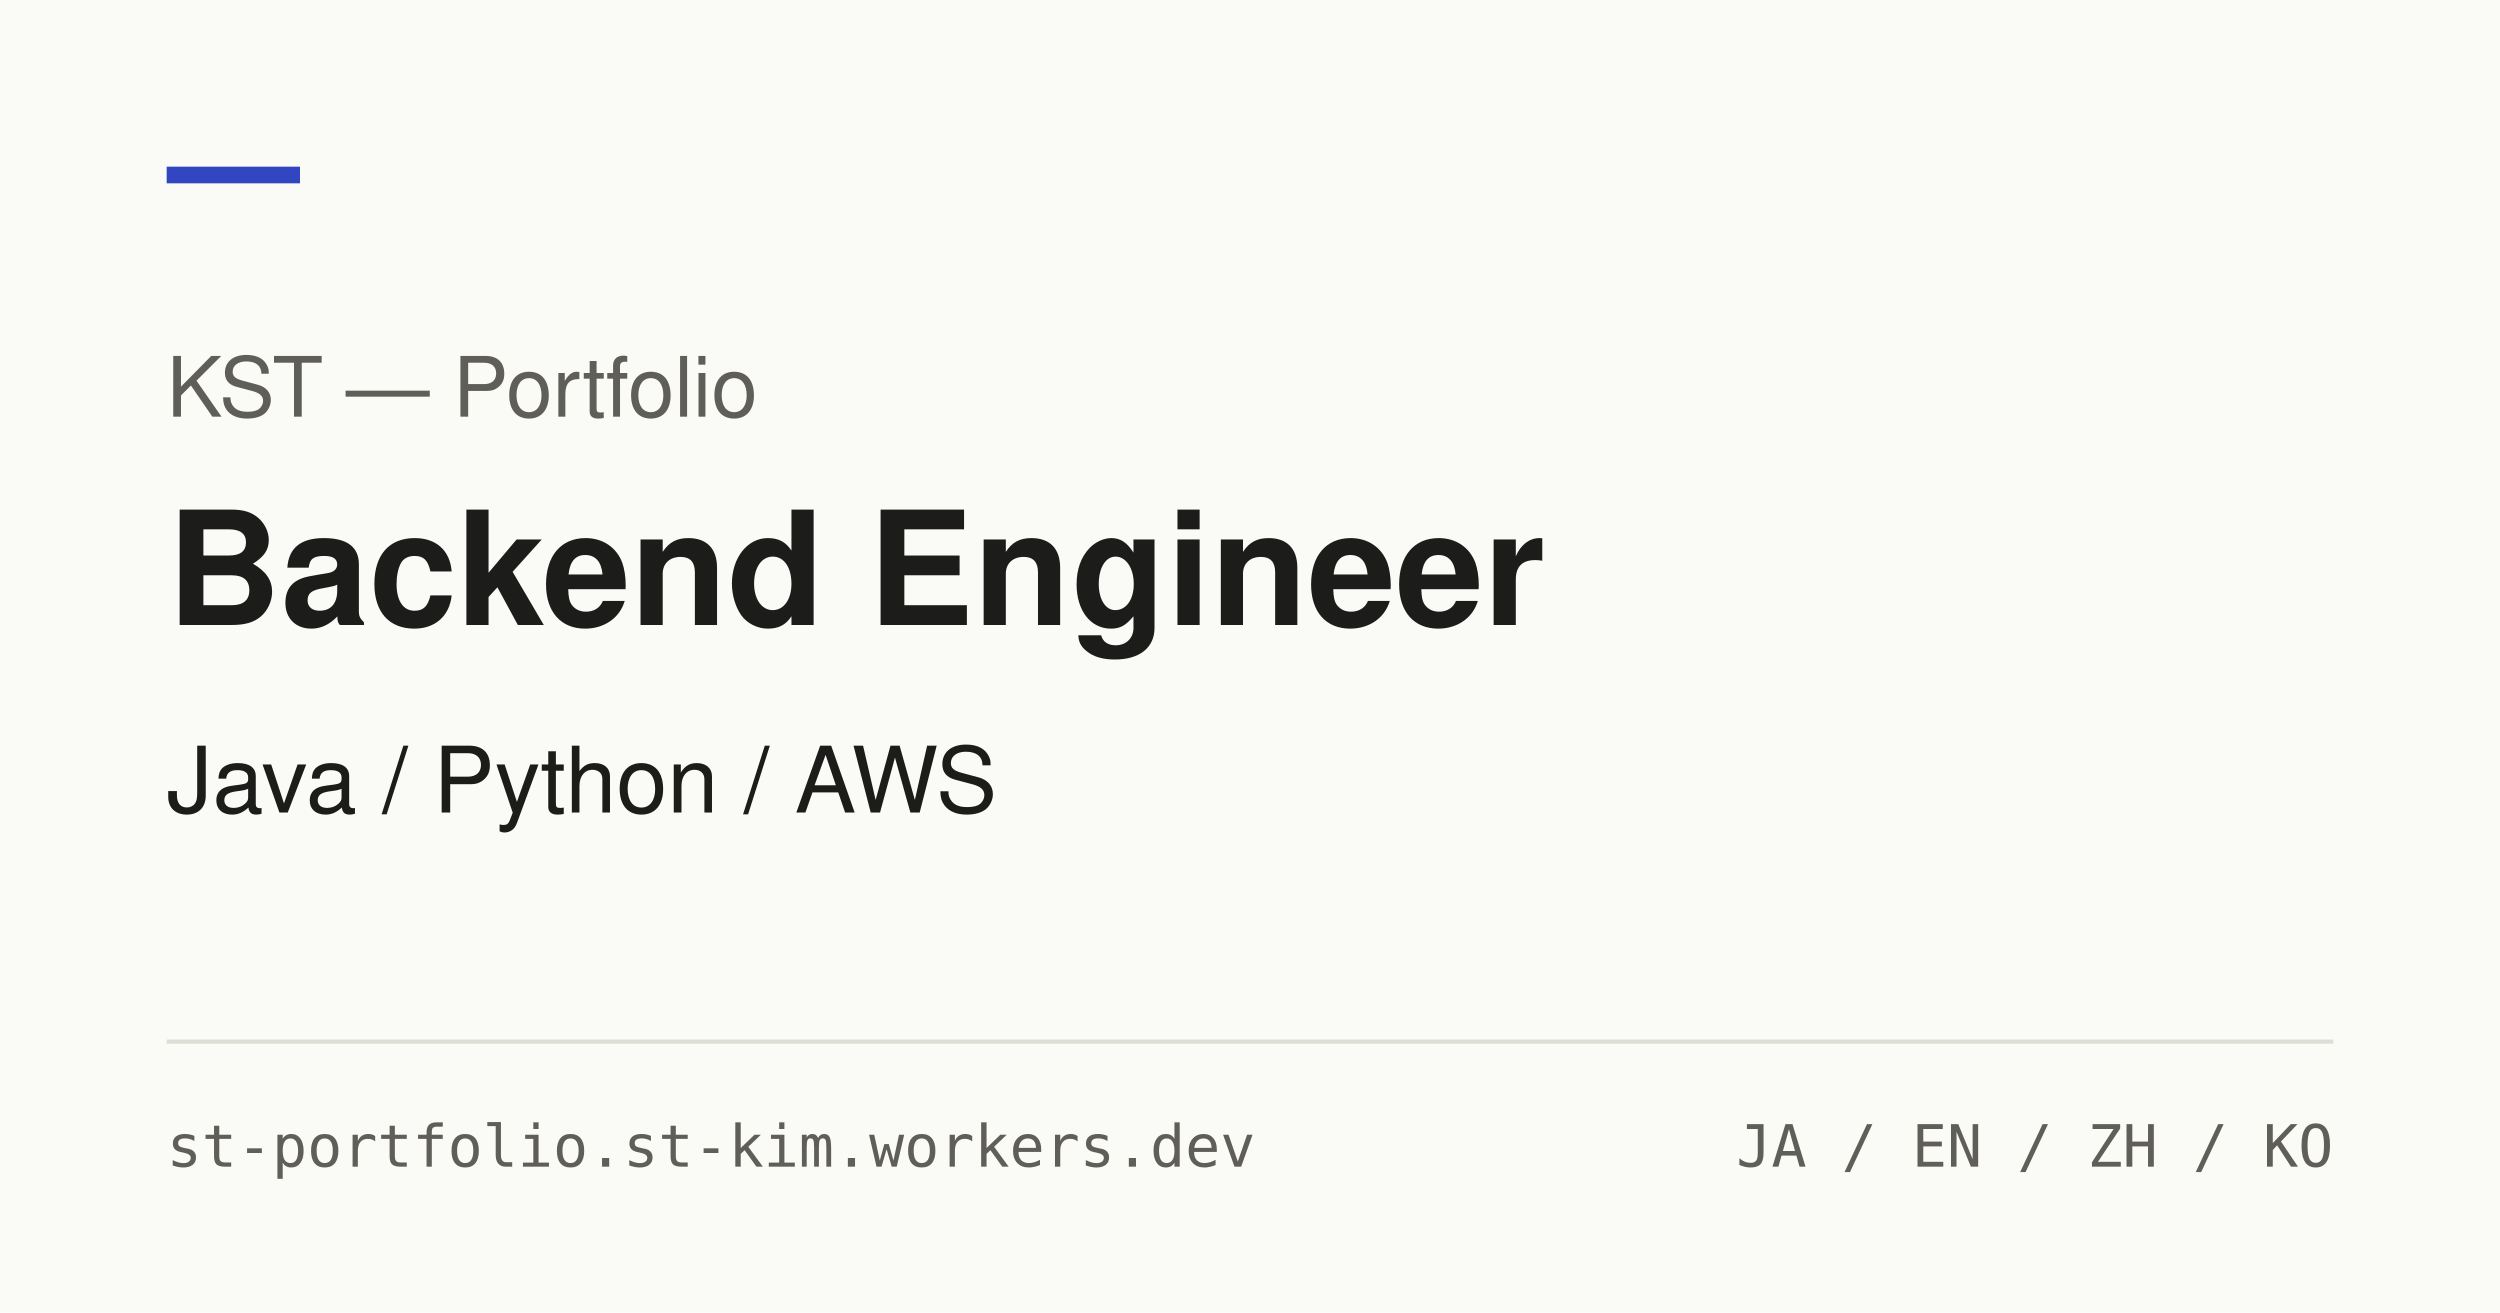
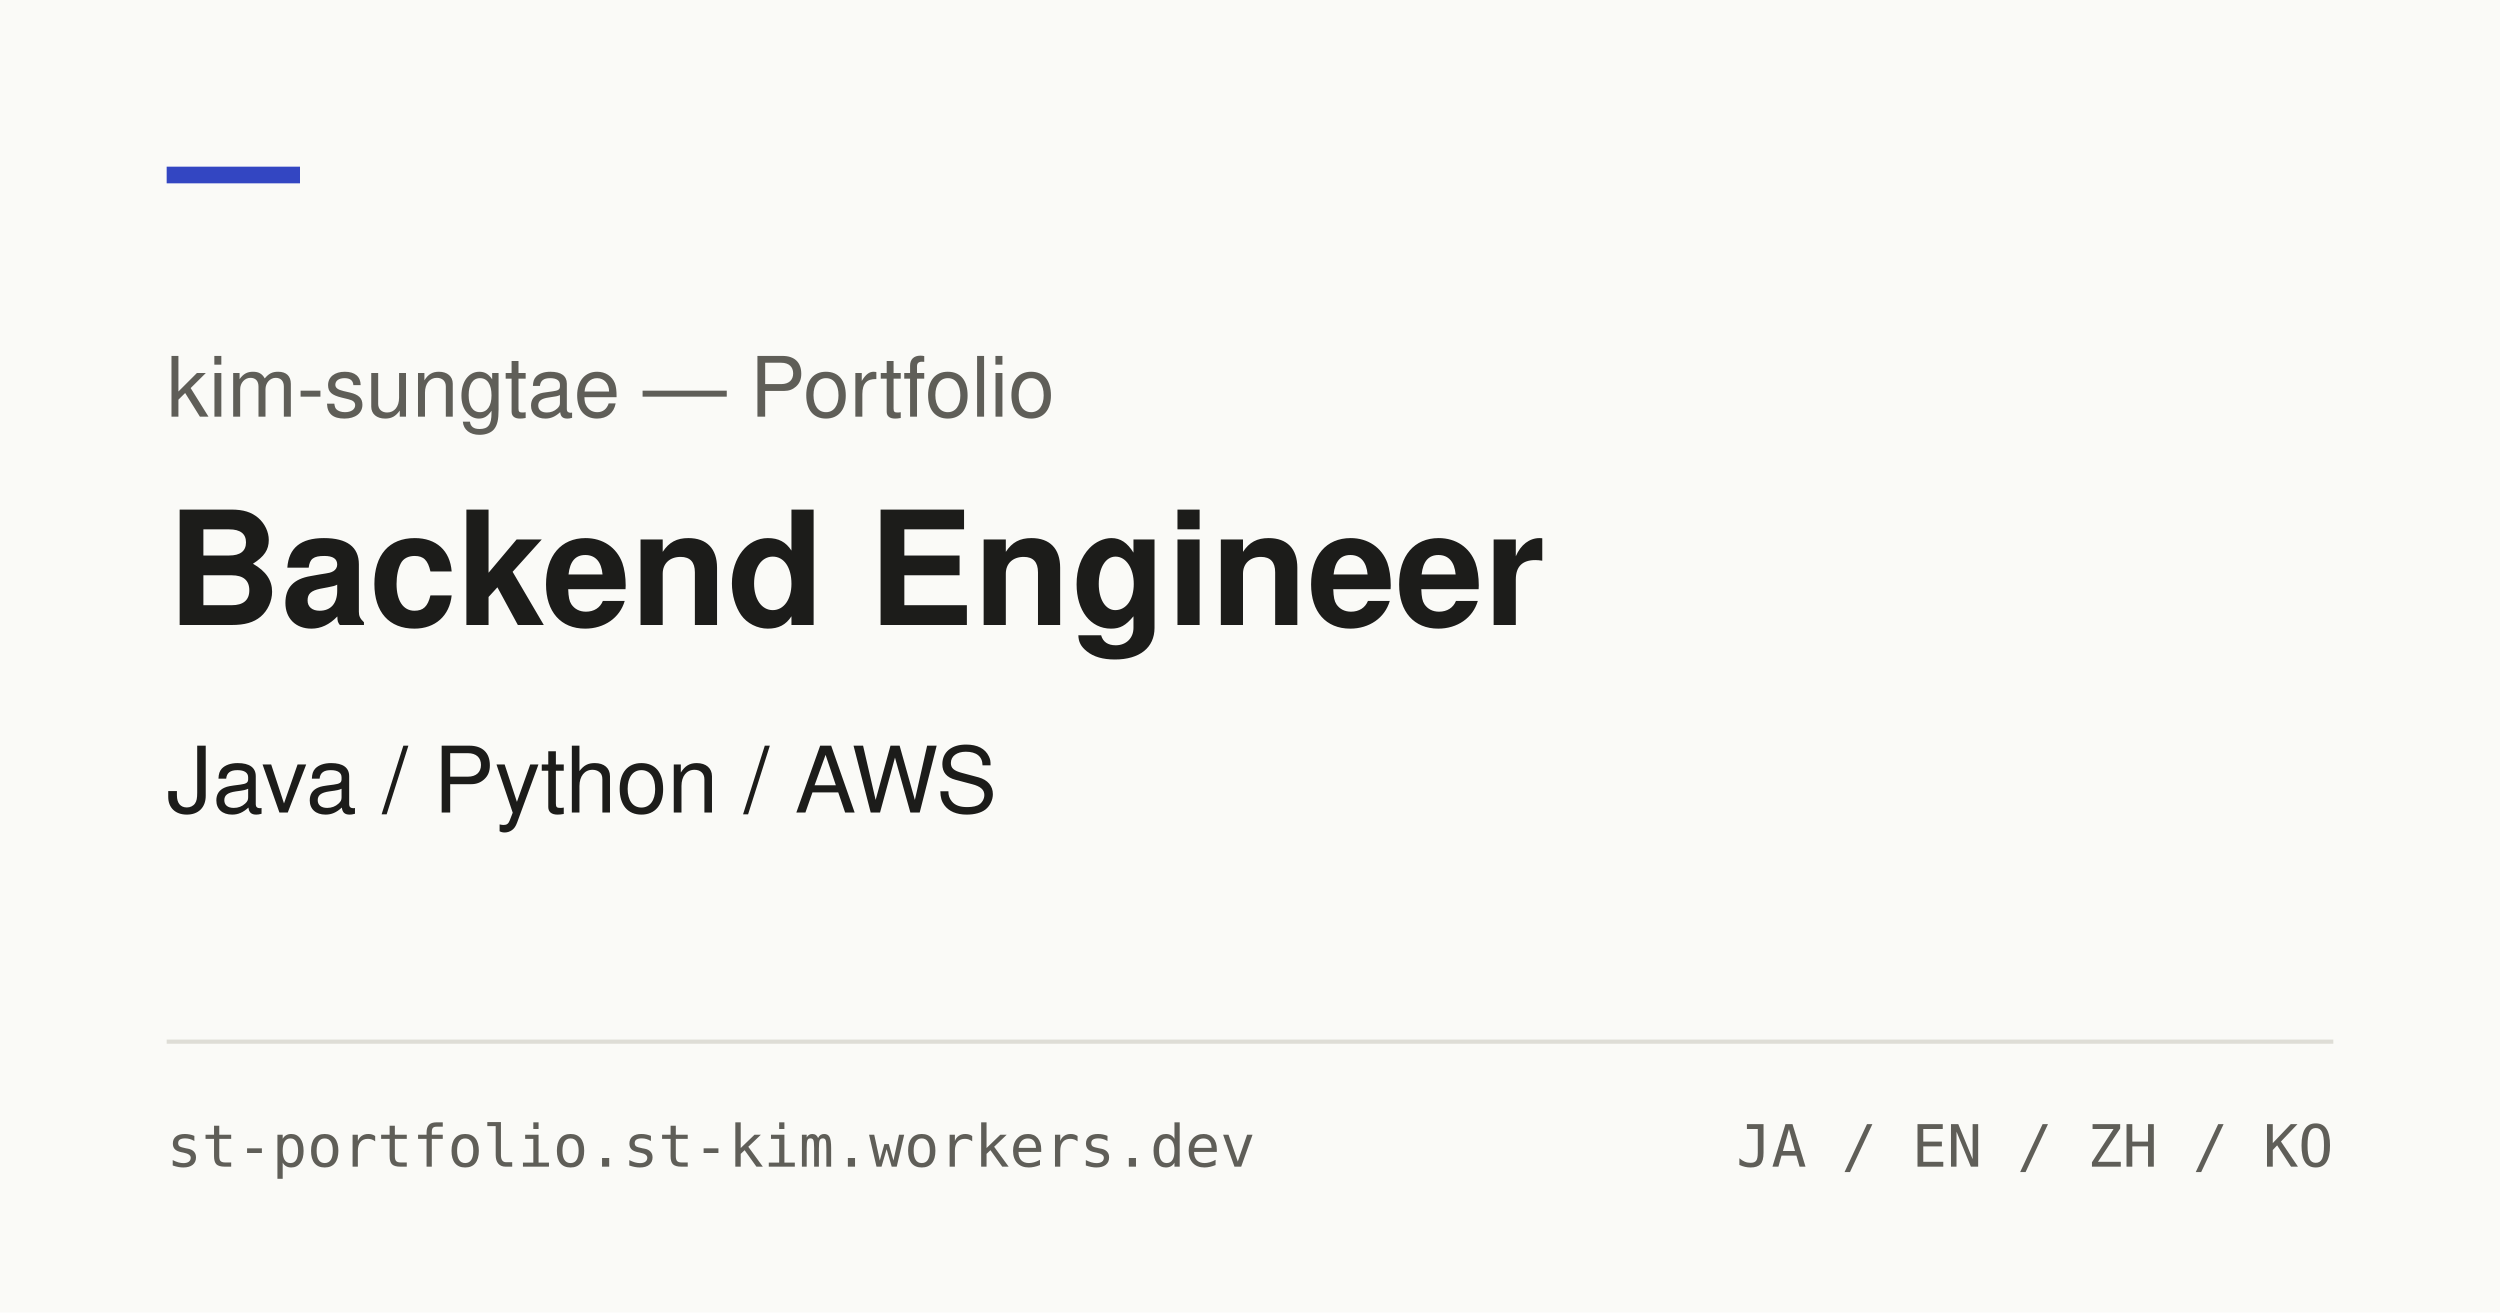
<svg xmlns="http://www.w3.org/2000/svg" viewBox="0 0 1200 630" width="1200" height="630">
  <rect width="1200" height="630" fill="#fafaf7" />
  <rect x="80" y="80" width="64" height="8" fill="#3346c2" />
-   <text x="80" y="200" font-family="Segoe UI, Helvetica, Arial, sans-serif" font-size="40" fill="#5f5e58">KST — Portfolio</text>
+   <text x="80" y="200" font-family="Segoe UI, Helvetica, Arial, sans-serif" font-size="40" fill="#5f5e58">kim-sungtae — Portfolio</text>
  <text x="80" y="300" font-family="Segoe UI, Helvetica, Arial, sans-serif" font-size="76" font-weight="700" fill="#1c1c1a">Backend Engineer</text>
  <text x="80" y="390" font-family="Segoe UI, Helvetica, Arial, sans-serif" font-size="44" fill="#1c1c1a">Java / Python / AWS</text>
  <line x1="80" y1="500" x2="1120" y2="500" stroke="#deddd6" stroke-width="2" />
  <text x="80" y="560" font-family="Consolas, Menlo, monospace" font-size="28" fill="#5f5e58">st-portfolio.st-kim.workers.dev</text>
  <text x="1120" y="560" text-anchor="end" font-family="Consolas, Menlo, monospace" font-size="28" fill="#5f5e58">JA / EN / ZH / KO</text>
</svg>
